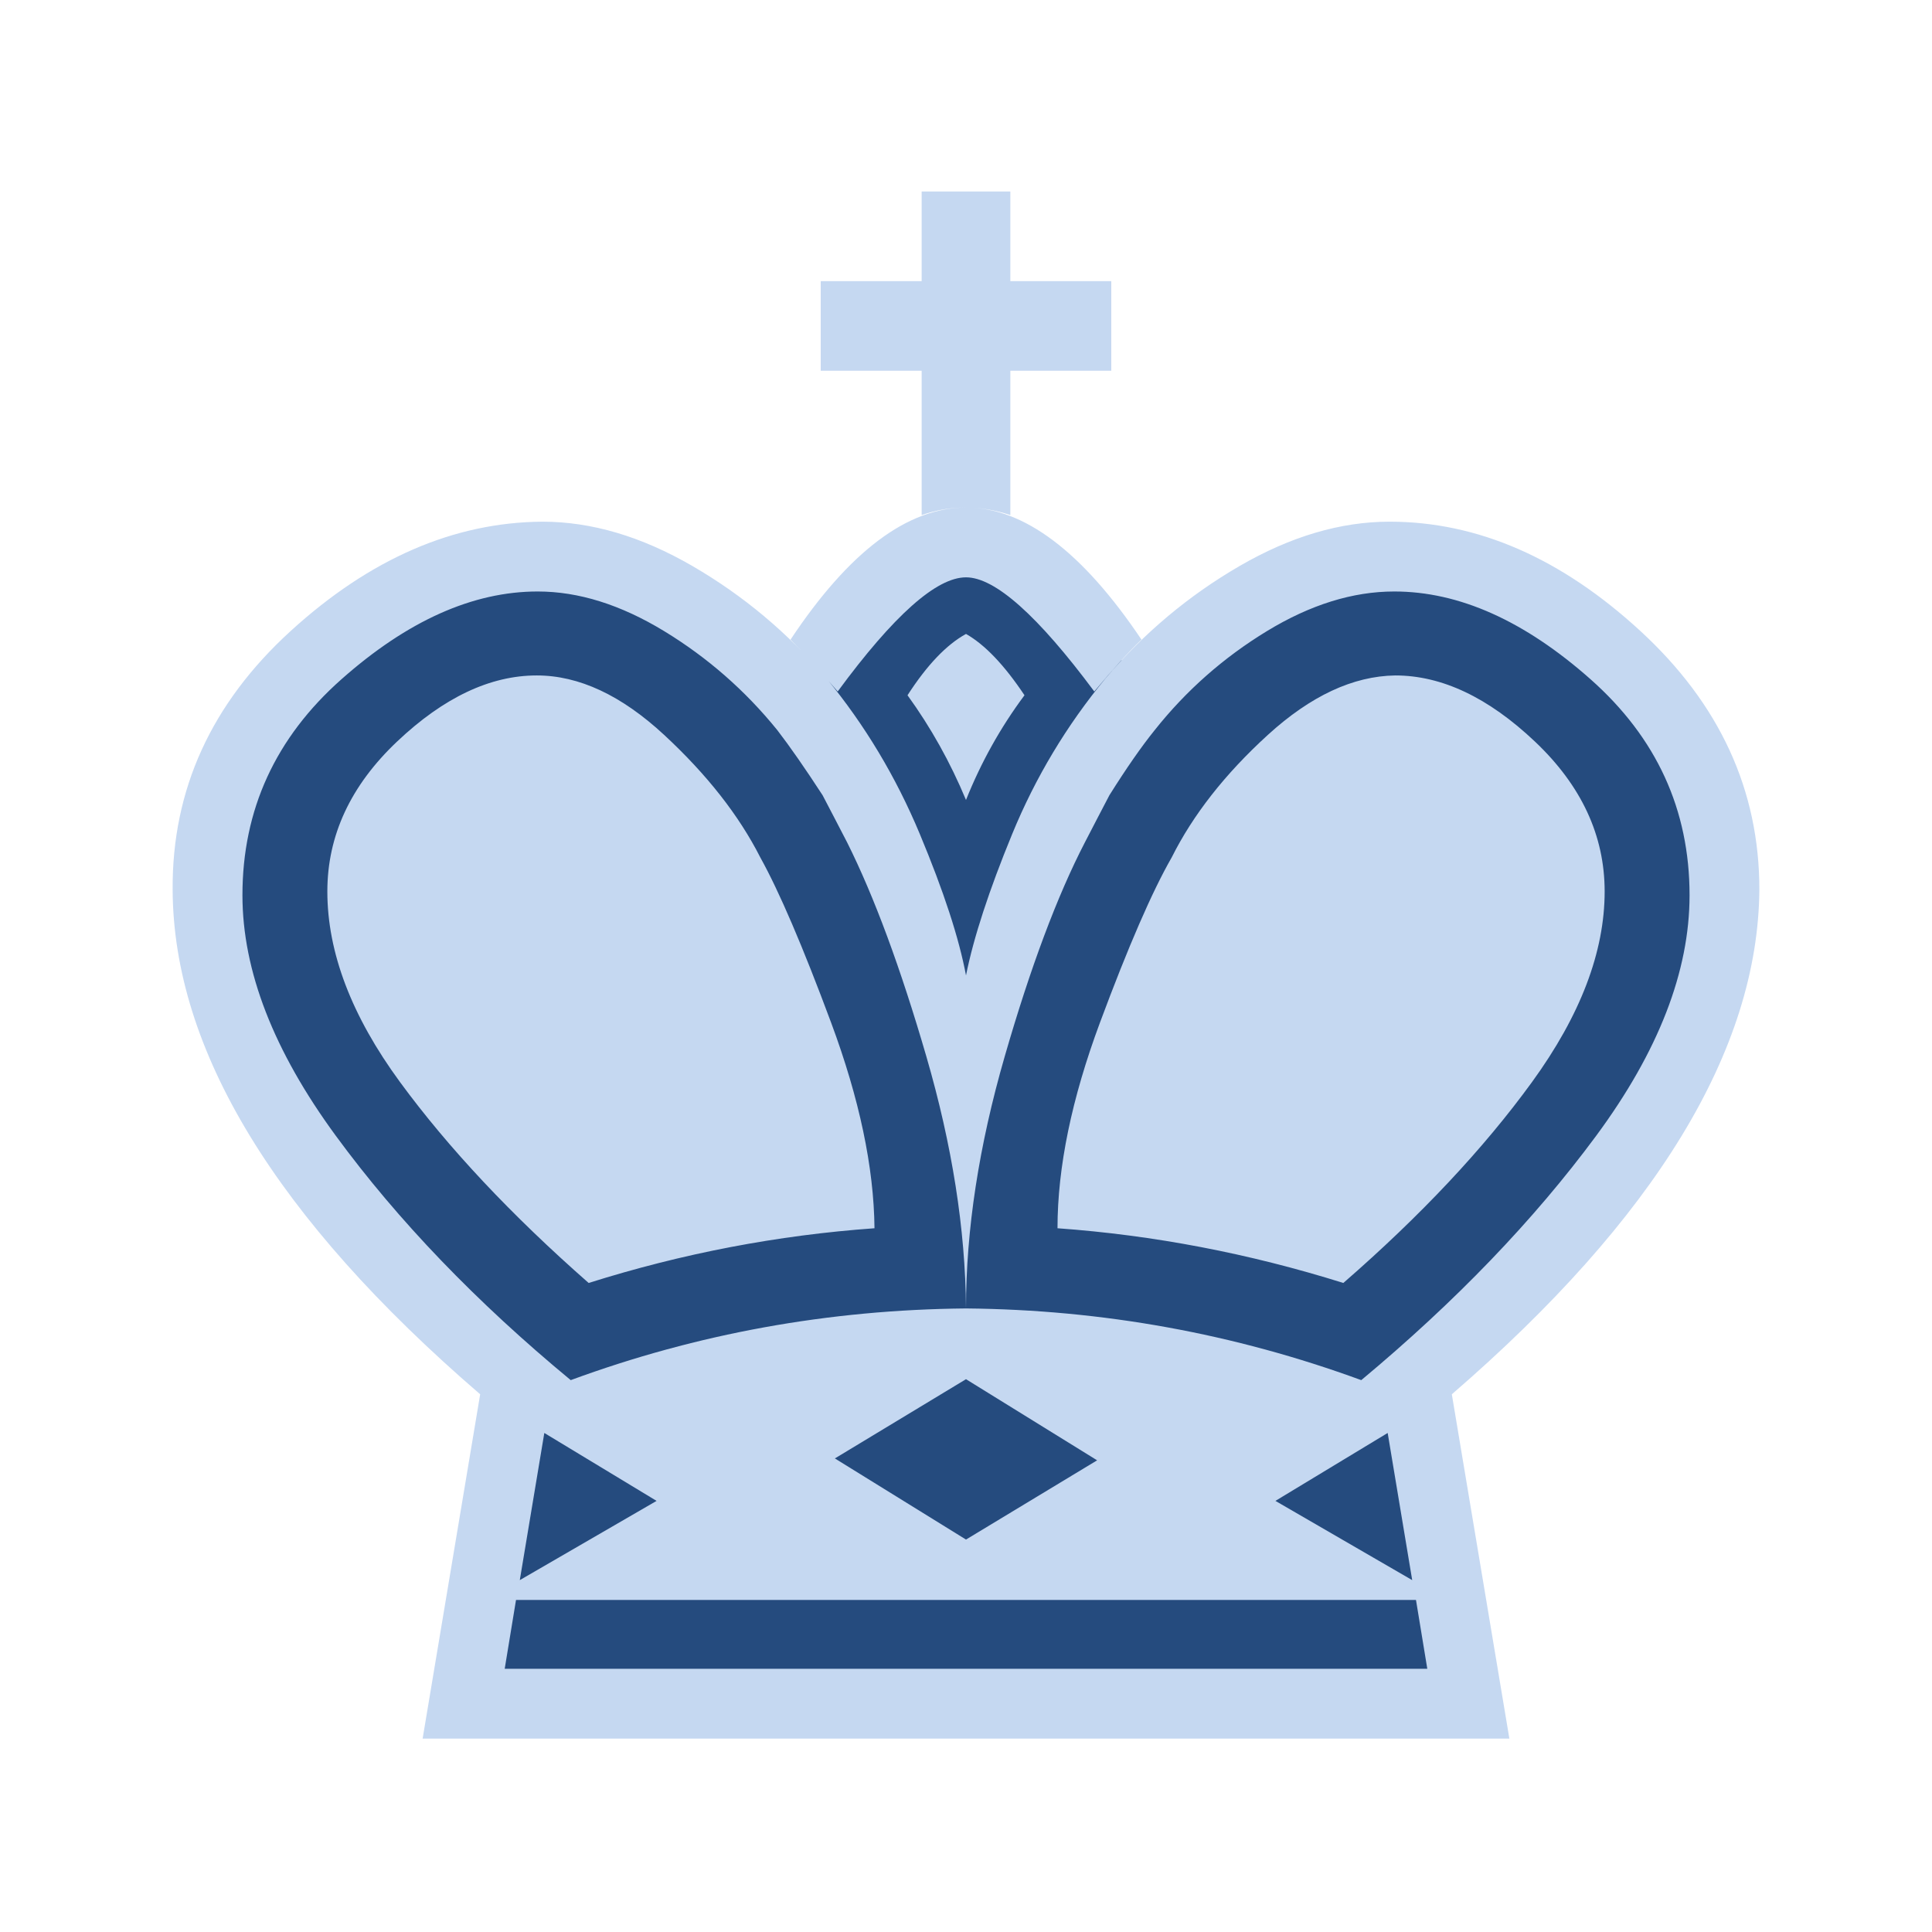
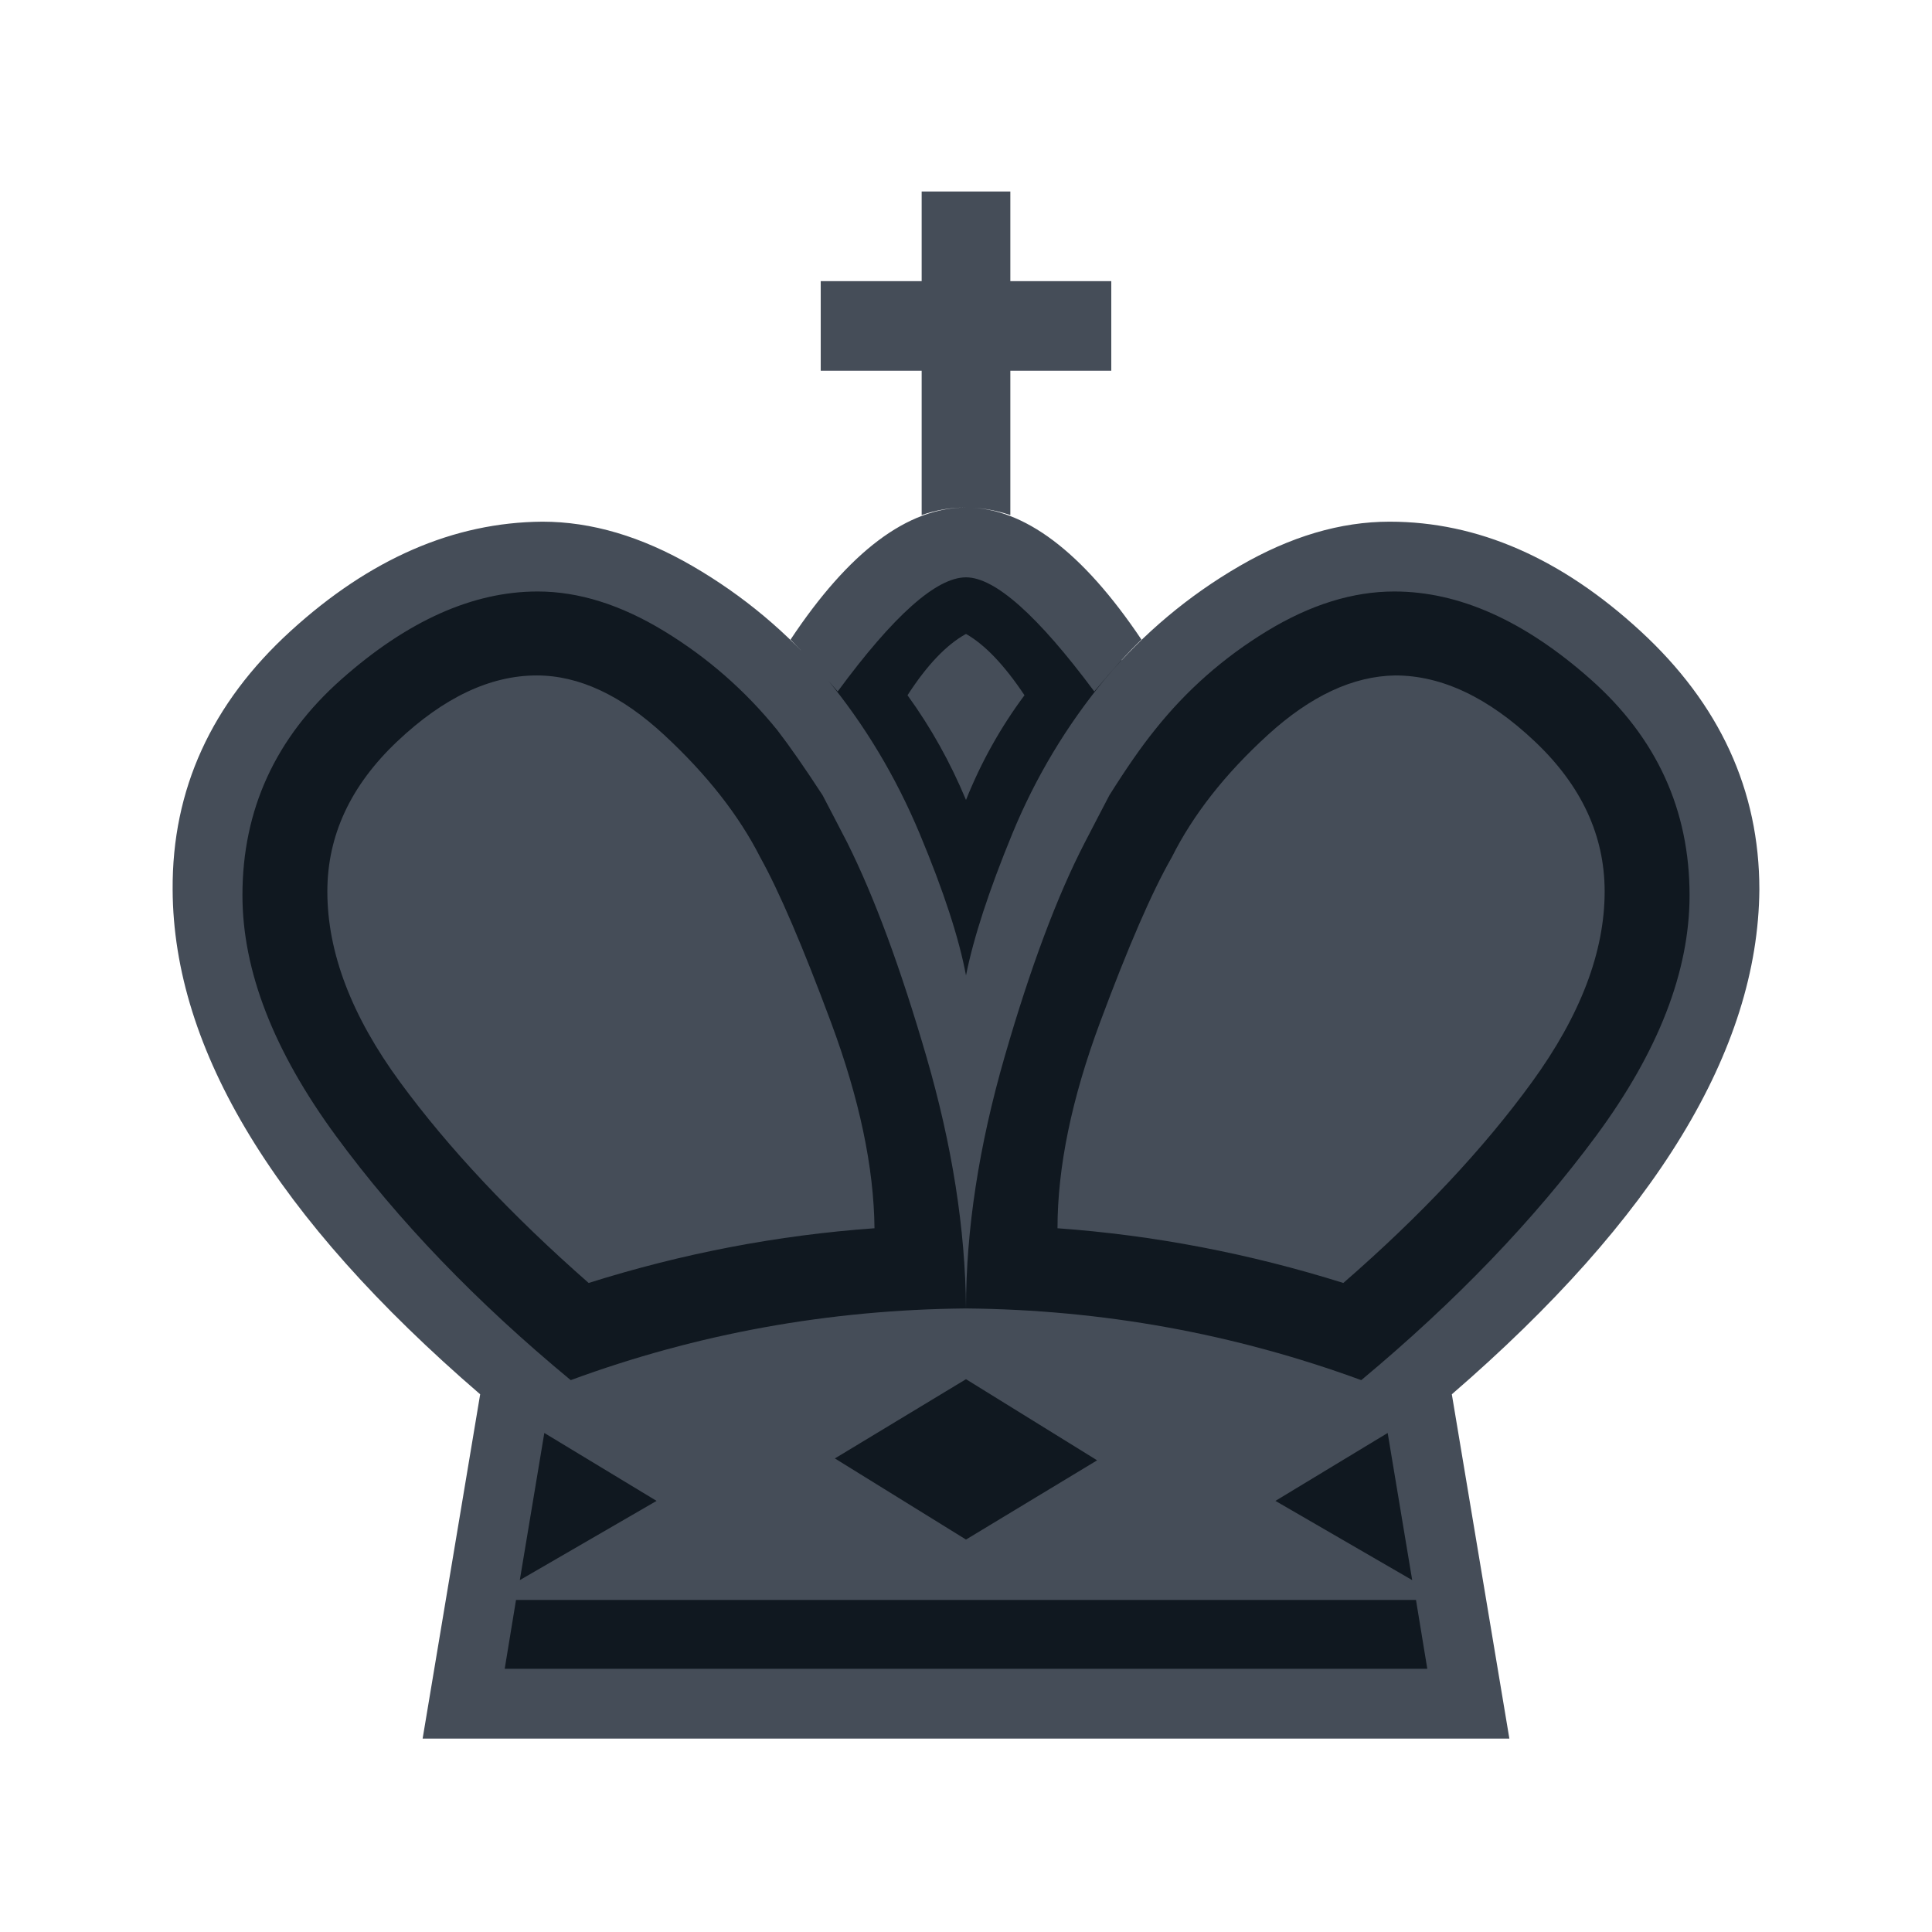
<svg xmlns="http://www.w3.org/2000/svg" style="color-scheme:light only" viewBox="0 0 2048 2048">
-   <path fill="#254b7e" d="m553 1485-55 320 1048 5-48-335s324-313 330-467c7-153-35-331-241-406-183-67-372 121-372 121l-182-161-190 160S658 586 587 592a373 373 0 0 0-362 333c10 331 328 560 328 560" />
-   <path fill="#c5d8f1" d="M1024 1769h489l-12-73H547l-12 73zm0-921q-25-60-62-111 31-48 62-65 30 17 62 65-38 51-62 111m-97 454q-154 11-303 58-123-108-200-213t-77-202q0-89 74-159t148-70q67 0 135 63t102 130q30 54 75 175t46 218m-350 217-26 156 145-84zm447-907q-47 0-136 121-31-36-50-55 93-140 186-140 92 0 186 140-20 19-50 55-90-121-136-121m0 775q-1-126-42-267t-84-227l-14-27-12-23q-28-43-48-69-51-63-120-105t-134-42q-103 0-208 93T257 949q0 120 99 255t249 259q201-74 419-76m0 456H448l61-365q-325-280-326-535-1-159 125-274t267-116q78 0 159 47t142 119q61 74 99 165t49 150q12-60 49-150t99-165q61-72 142-119t159-47q140 0 266 116t126 274q-2 255-326 535l61 365zm97-541q0-97 45-218t76-175q34-68 102-130t135-63q74 0 148 70t74 159q0 96-77 202t-200 213q-150-47-303-58m350 217-119 72 145 84zm-447-132q217 2 419 76 150-125 249-259t99-255q0-136-105-229t-208-93q-66 0-135 42t-119 105q-21 26-48 69l-12 23-14 27q-44 85-85 227t-41 267m-139 159 139 86 139-84-139-86zm92-1248v-95h94v95h107v95h-107v153q-48-16-94 0V393H870v-95z" />
+   <path fill="#101820" d="m553 1485-55 320 1048 5-48-335s324-313 330-467c7-153-35-331-241-406-183-67-372 121-372 121l-182-161-190 160S658 586 587 592a373 373 0 0 0-362 333c10 331 328 560 328 560" />
+   <path fill="#454d58" d="M1024 1769h489l-12-73H547l-12 73zm0-921q-25-60-62-111 31-48 62-65 30 17 62 65-38 51-62 111m-97 454q-154 11-303 58-123-108-200-213t-77-202q0-89 74-159t148-70q67 0 135 63t102 130q30 54 75 175t46 218m-350 217-26 156 145-84zm447-907q-47 0-136 121-31-36-50-55 93-140 186-140 92 0 186 140-20 19-50 55-90-121-136-121m0 775q-1-126-42-267t-84-227l-14-27-12-23q-28-43-48-69-51-63-120-105t-134-42q-103 0-208 93T257 949q0 120 99 255t249 259q201-74 419-76m0 456H448l61-365q-325-280-326-535-1-159 125-274t267-116q78 0 159 47t142 119q61 74 99 165t49 150q12-60 49-150t99-165q61-72 142-119t159-47q140 0 266 116t126 274q-2 255-326 535l61 365zm97-541q0-97 45-218t76-175q34-68 102-130t135-63q74 0 148 70t74 159q0 96-77 202t-200 213q-150-47-303-58m350 217-119 72 145 84zm-447-132q217 2 419 76 150-125 249-259t99-255q0-136-105-229t-208-93q-66 0-135 42t-119 105q-21 26-48 69l-12 23-14 27q-44 85-85 227t-41 267m-139 159 139 86 139-84-139-86zm92-1248v-95h94v95h107v95h-107v153q-48-16-94 0V393H870v-95z" />
</svg>
